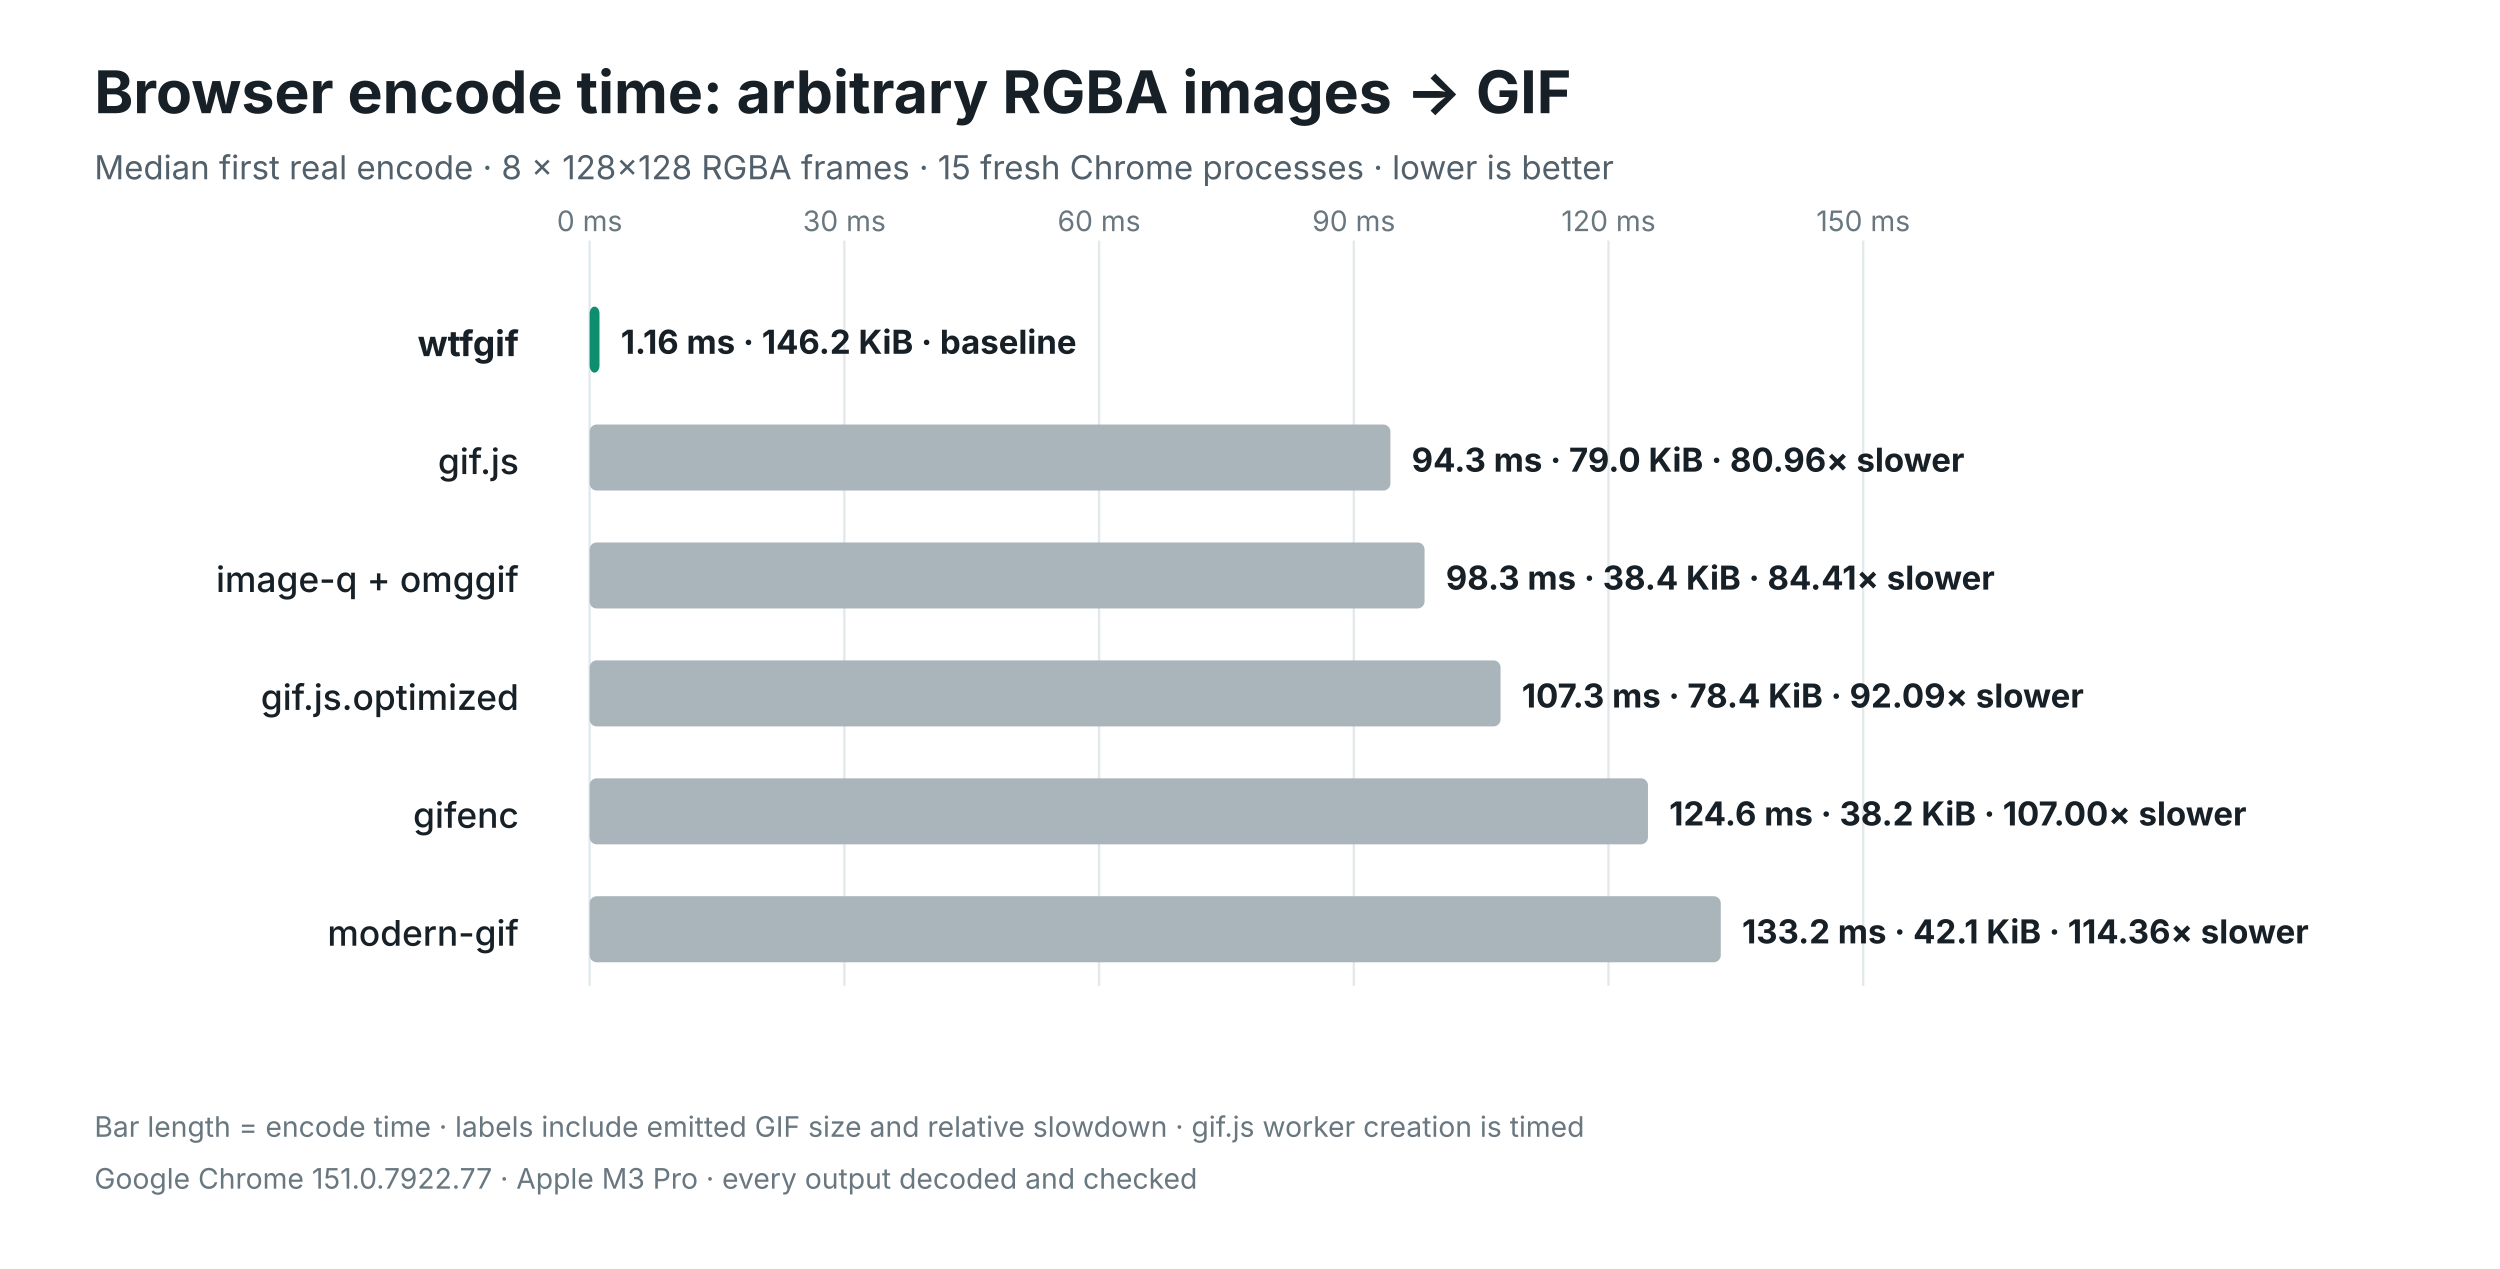
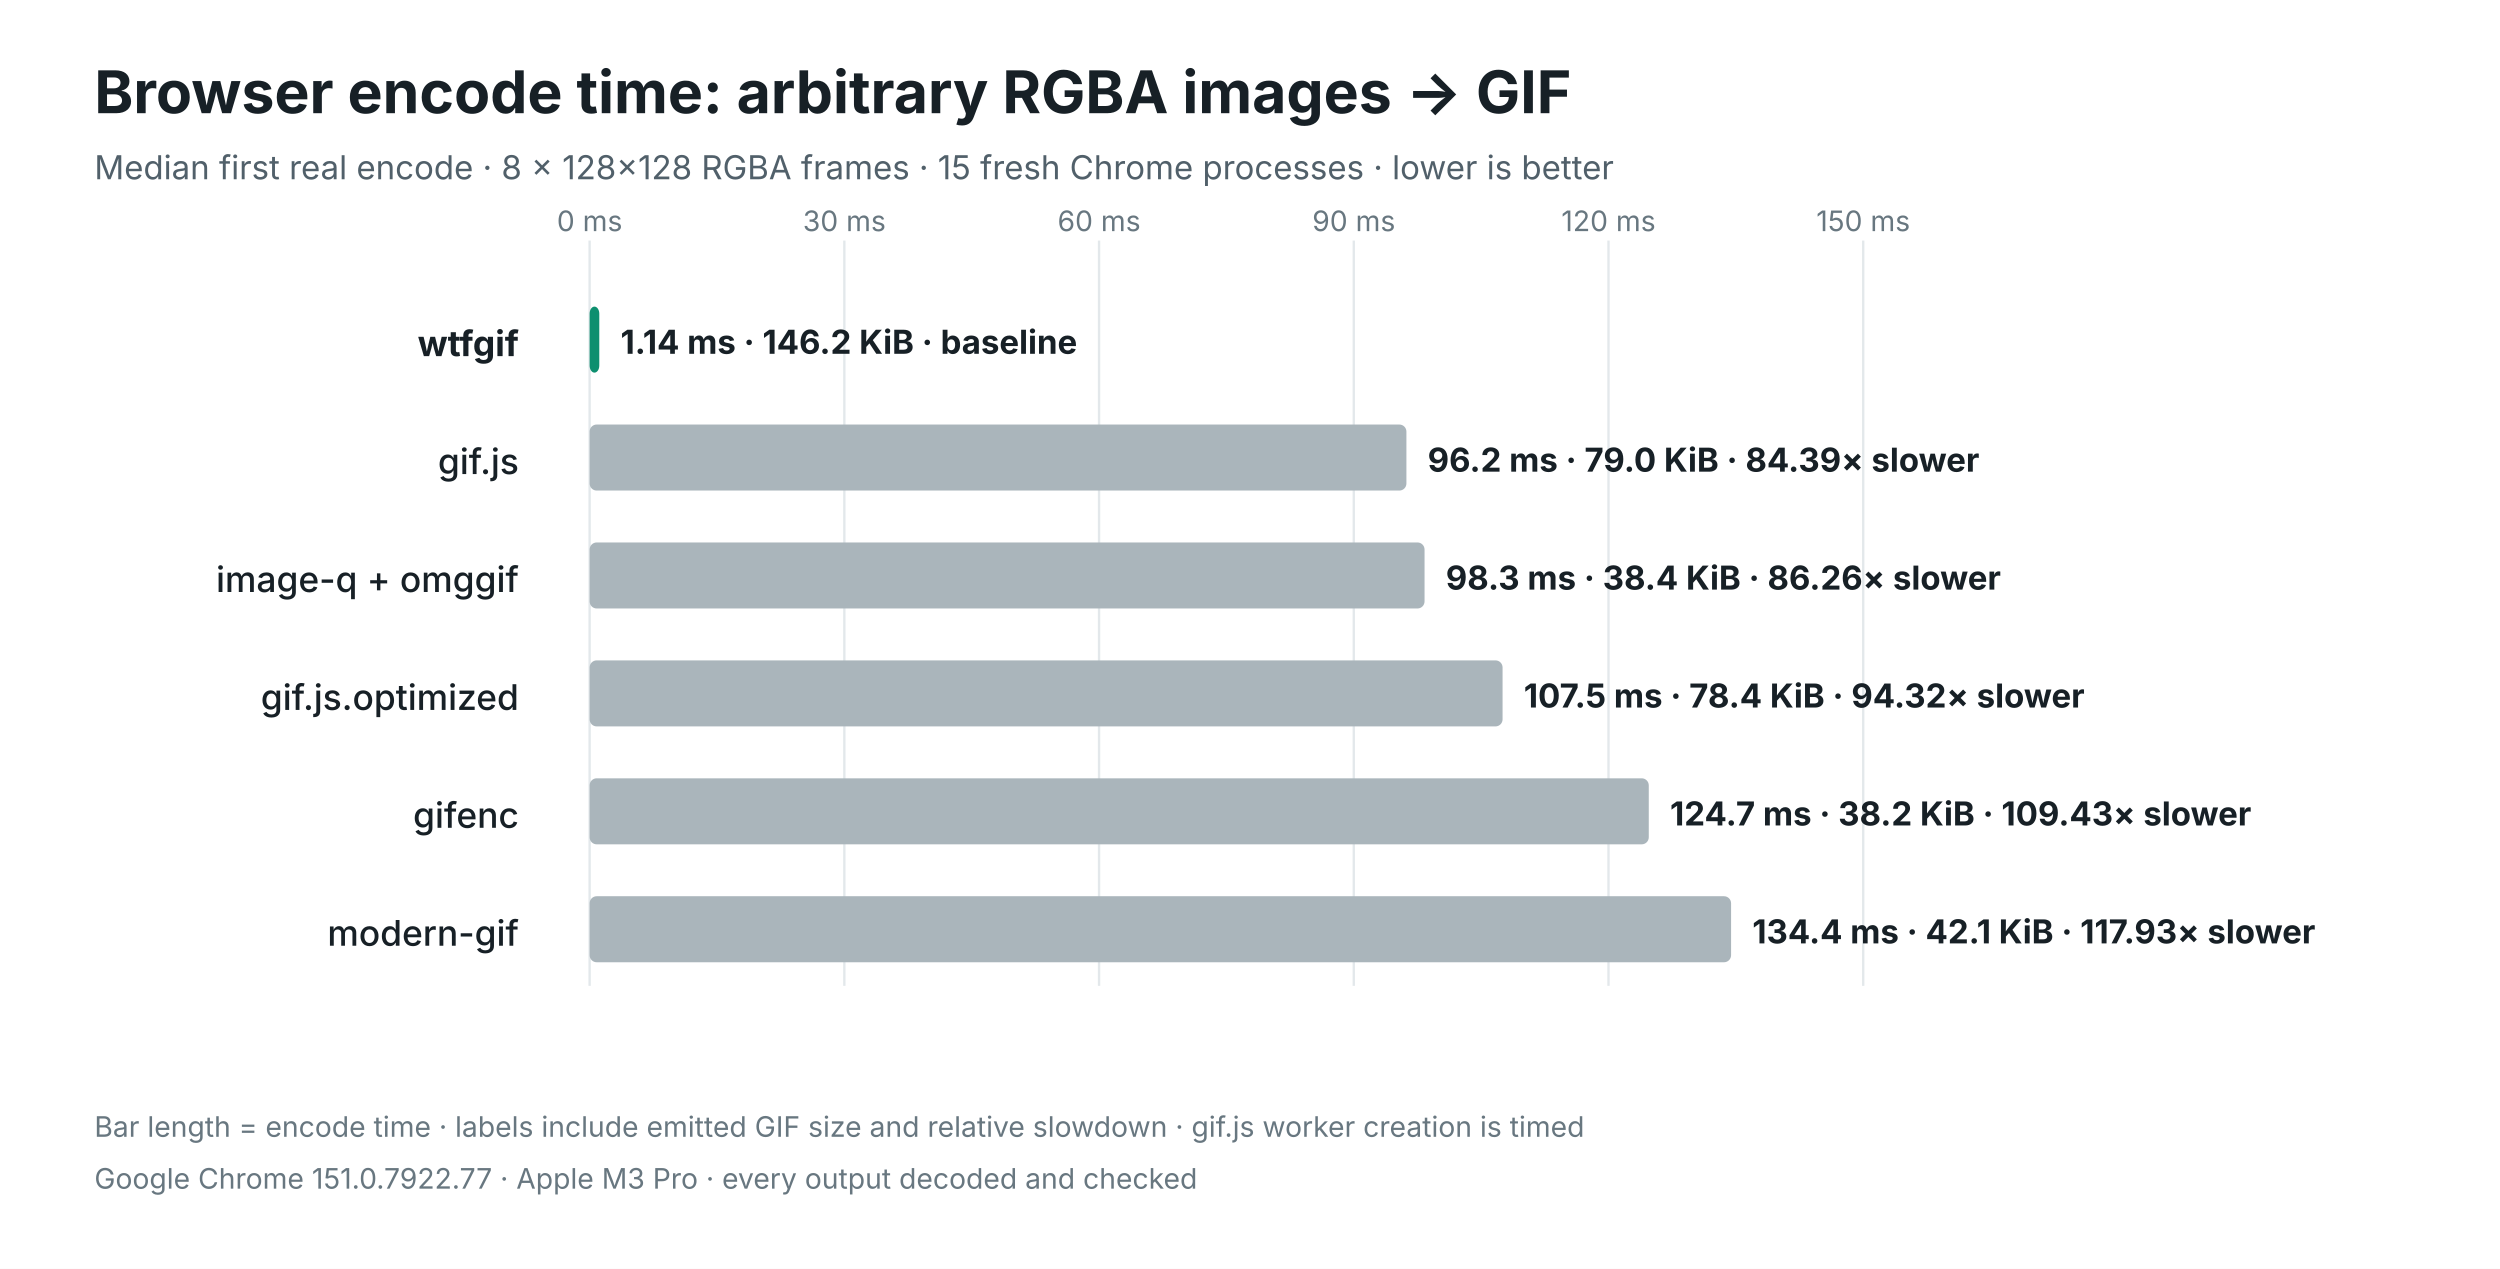
<svg xmlns="http://www.w3.org/2000/svg" width="1060" height="538" viewBox="0 0 1060 538" role="img" aria-labelledby="title desc">
  <rect width="100%" height="100%" fill="#ffffff" />
  <g font-family="ui-sans-serif, -apple-system, BlinkMacSystemFont, Segoe UI, sans-serif" fill="#172026">
    <text x="40" y="48" font-size="25" font-weight="700">Browser encode time: arbitrary RGBA images → GIF</text>
    <text x="40" y="76" font-size="14" fill="#51606a">Median first real encode · 8 × 128×128 RGBA frames · 15 fresh Chrome processes · lower is better</text>
    <line x1="250" y1="102" x2="250" y2="418" stroke="#e3e8eb" stroke-width="1" />
    <text x="250" y="98" text-anchor="middle" font-size="12" fill="#687780">0 ms</text>
    <line x1="358" y1="102" x2="358" y2="418" stroke="#e3e8eb" stroke-width="1" />
    <text x="358" y="98" text-anchor="middle" font-size="12" fill="#687780">30 ms</text>
    <line x1="466" y1="102" x2="466" y2="418" stroke="#e3e8eb" stroke-width="1" />
    <text x="466" y="98" text-anchor="middle" font-size="12" fill="#687780">60 ms</text>
    <line x1="574" y1="102" x2="574" y2="418" stroke="#e3e8eb" stroke-width="1" />
    <text x="574" y="98" text-anchor="middle" font-size="12" fill="#687780">90 ms</text>
    <line x1="682" y1="102" x2="682" y2="418" stroke="#e3e8eb" stroke-width="1" />
    <text x="682" y="98" text-anchor="middle" font-size="12" fill="#687780">120 ms</text>
    <line x1="790" y1="102" x2="790" y2="418" stroke="#e3e8eb" stroke-width="1" />
    <text x="790" y="98" text-anchor="middle" font-size="12" fill="#687780">150 ms</text>
    <text x="220" y="151" text-anchor="end" font-size="15" font-weight="700">wtfgif</text>
-     <rect x="250" y="130" width="4.19" height="28" rx="3" fill="#0d8f6f" />
-     <text x="263.19" y="150" text-anchor="start" font-size="14" font-weight="700" fill="#172026">1.16 ms · 146.2 KiB · baseline</text>
+     <rect x="250" y="130" width="4.1" height="28" rx="3" fill="#0d8f6f" />
+     <text x="263.1" y="150" text-anchor="start" font-size="14" font-weight="700" fill="#172026">1.14 ms · 146.2 KiB · baseline</text>
    <text x="220" y="201" text-anchor="end" font-size="15" font-weight="500">gif.js</text>
-     <rect x="250" y="180" width="339.53" height="28" rx="3" fill="#aab5bb" />
-     <text x="598.53" y="200" text-anchor="start" font-size="14" font-weight="700" fill="#172026">94.3 ms · 79.0 KiB · 80.96× slower</text>
+     <rect x="250" y="180" width="346.32" height="28" rx="3" fill="#aab5bb" />
+     <text x="605.32" y="200" text-anchor="start" font-size="14" font-weight="700" fill="#172026">96.2 ms · 79.0 KiB · 84.39× slower</text>
    <text x="220" y="251" text-anchor="end" font-size="15" font-weight="500">image-q + omggif</text>
-     <rect x="250" y="230" width="354.02" height="28" rx="3" fill="#aab5bb" />
-     <text x="613.02" y="250" text-anchor="start" font-size="14" font-weight="700" fill="#172026">98.3 ms · 38.4 KiB · 84.41× slower</text>
+     <rect x="250" y="230" width="354.01" height="28" rx="3" fill="#aab5bb" />
+     <text x="613.01" y="250" text-anchor="start" font-size="14" font-weight="700" fill="#172026">98.3 ms · 38.4 KiB · 86.26× slower</text>
    <text x="220" y="301" text-anchor="end" font-size="15" font-weight="500">gif.js.optimized</text>
-     <rect x="250" y="280" width="386.24" height="28" rx="3" fill="#aab5bb" />
-     <text x="645.24" y="300" text-anchor="start" font-size="14" font-weight="700" fill="#172026">107.3 ms · 78.4 KiB · 92.09× slower</text>
+     <rect x="250" y="280" width="387.09" height="28" rx="3" fill="#aab5bb" />
+     <text x="646.09" y="300" text-anchor="start" font-size="14" font-weight="700" fill="#172026">107.5 ms · 78.4 KiB · 94.32× slower</text>
    <text x="220" y="351" text-anchor="end" font-size="15" font-weight="500">gifenc</text>
-     <rect x="250" y="330" width="448.74" height="28" rx="3" fill="#aab5bb" />
-     <text x="707.74" y="350" text-anchor="start" font-size="14" font-weight="700" fill="#172026">124.6 ms · 38.2 KiB · 107.00× slower</text>
+     <rect x="250" y="330" width="449.08" height="28" rx="3" fill="#aab5bb" />
+     <text x="708.08" y="350" text-anchor="start" font-size="14" font-weight="700" fill="#172026">124.7 ms · 38.2 KiB · 109.43× slower</text>
    <text x="220" y="401" text-anchor="end" font-size="15" font-weight="500">modern-gif</text>
-     <rect x="250" y="380" width="479.61" height="28" rx="3" fill="#aab5bb" />
-     <text x="738.61" y="400" text-anchor="start" font-size="14" font-weight="700" fill="#172026">133.2 ms · 42.1 KiB · 114.36× slower</text>
+     <rect x="250" y="380" width="483.98" height="28" rx="3" fill="#aab5bb" />
+     <text x="742.98" y="400" text-anchor="start" font-size="14" font-weight="700" fill="#172026">134.4 ms · 42.1 KiB · 117.93× slower</text>
    <text x="40" y="482" font-size="12" fill="#687780">Bar length = encode time · labels include emitted GIF size and relative slowdown · gif.js worker creation is timed</text>
    <text x="40" y="504" font-size="12" fill="#687780">Google Chrome 151.0.7922.77 · Apple M3 Pro · every output decoded and checked</text>
  </g>
</svg>
